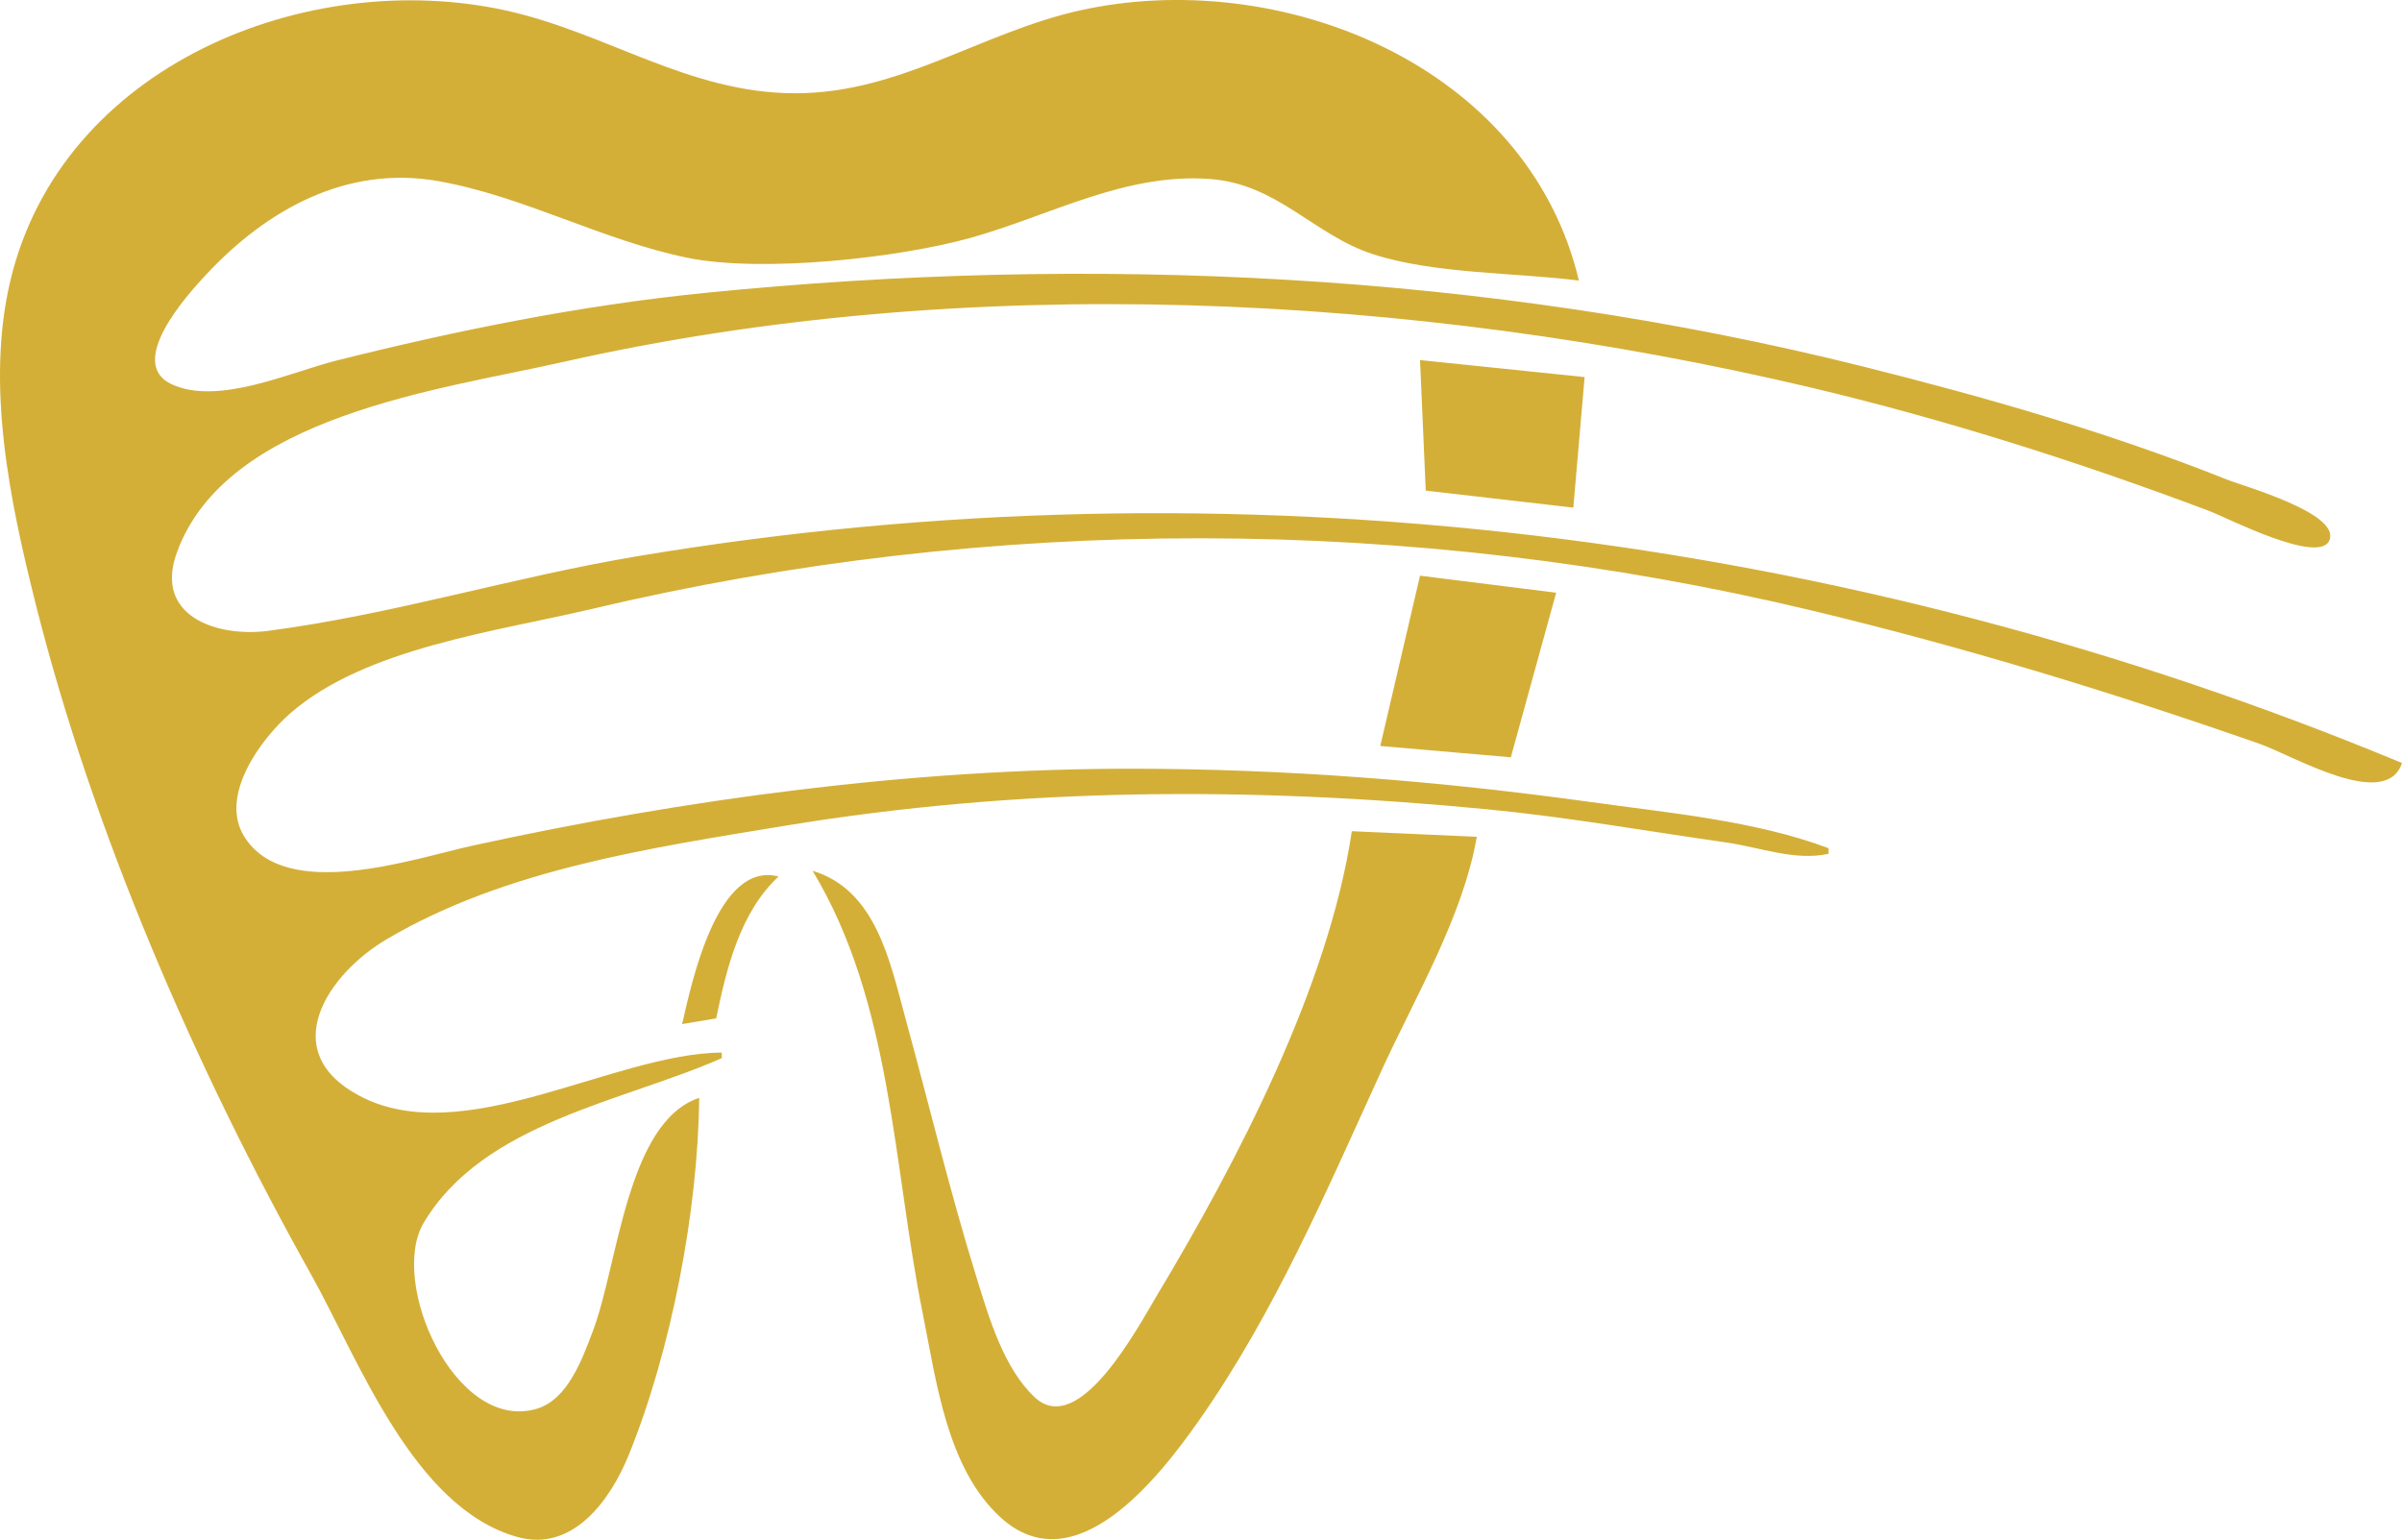
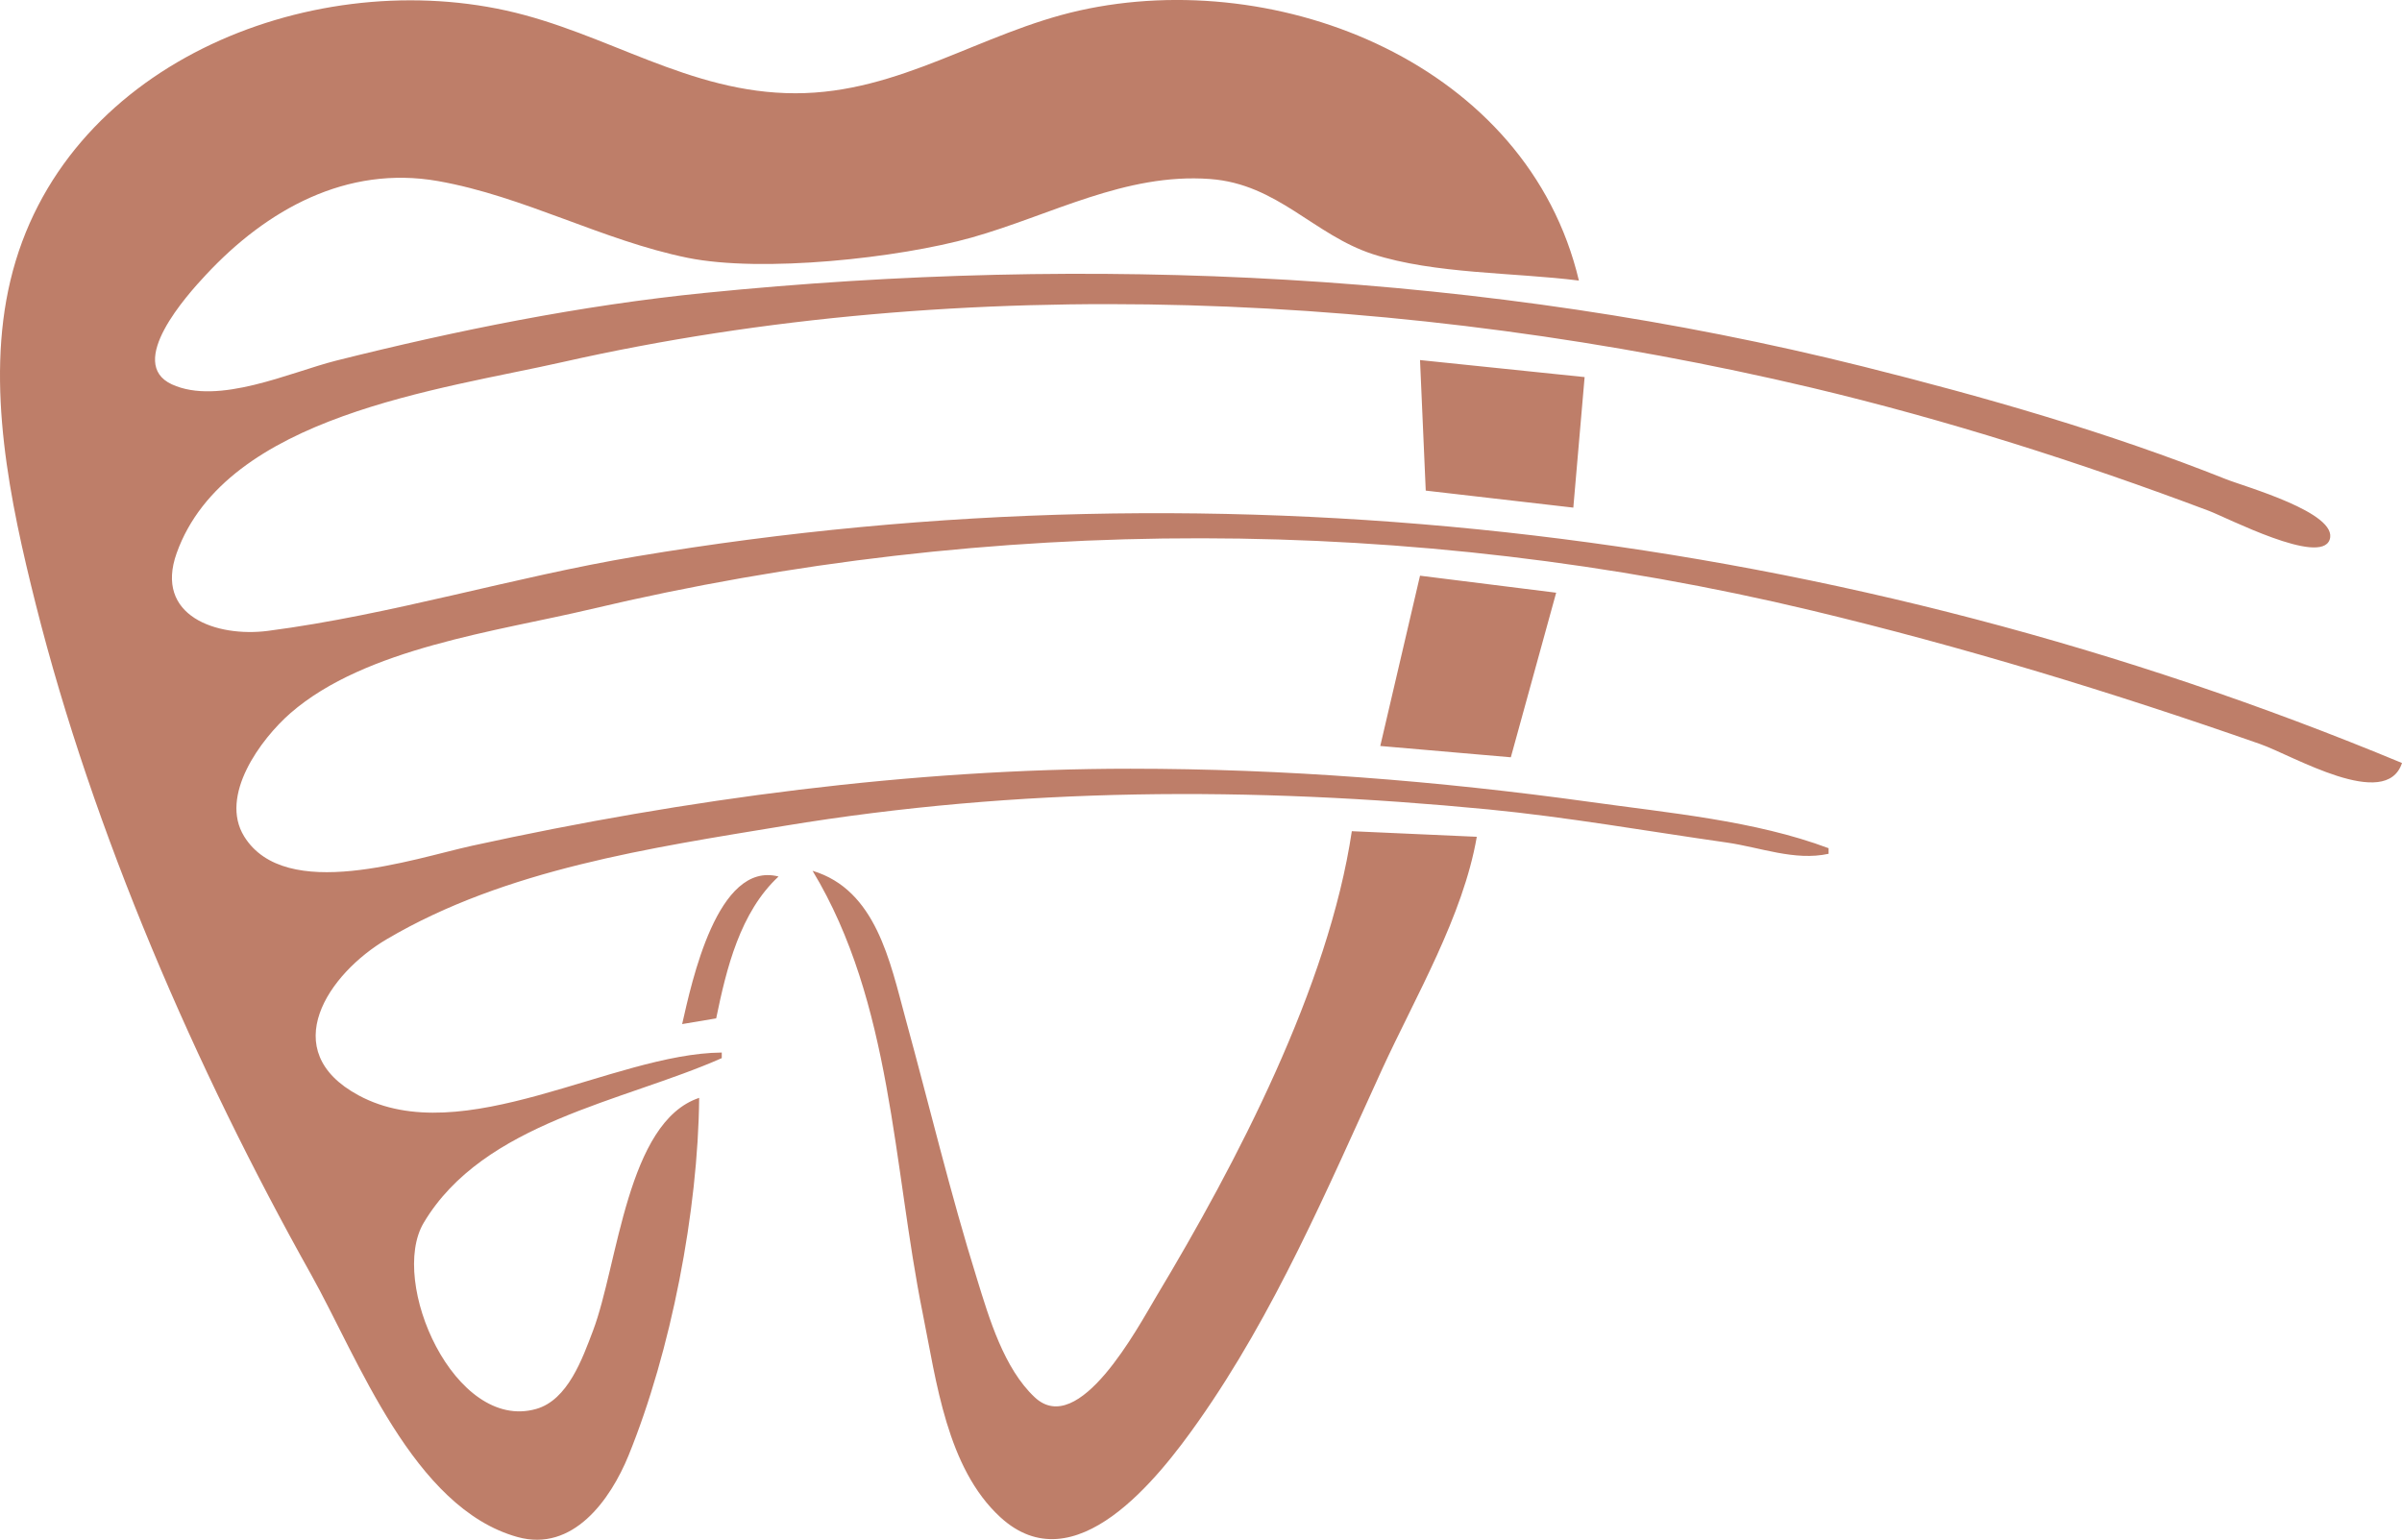
<svg xmlns="http://www.w3.org/2000/svg" xmlns:xlink="http://www.w3.org/1999/xlink" viewBox="0 0 18.49 11.853" version="1.1" id="svg19">
  <defs id="defs16">
    <color-profile name="ACES-CG-Linear--Academy-Color-Encoding-System-AP1-" xlink:href="file:///System/Library/ColorSync/Profiles/ACESCG%20Linear.icc" id="color-profile45" />
  </defs>
  <g id="layer1" style="display:inline">
-     <path style="display:inline;fill:#D4AF37;fill-opacity:1;stroke:none;stroke-width:0.044" d="M 5.382,8.452 C 4.826,8.637 4.758,9.733 4.565,10.244 4.484,10.457 4.372,10.778 4.127,10.847 3.501,11.025 2.99,9.869 3.262,9.413 3.723,8.64 4.798,8.482 5.556,8.146 V 8.103 C 4.719,8.11 3.561,8.864 2.761,8.433 2.122,8.089 2.527,7.495 2.978,7.23 3.892,6.691 5.008,6.528 6.037,6.358 7.849,6.059 9.633,6.055 11.455,6.231 c 0.615,0.06 1.224,0.168 1.835,0.255 0.26,0.037 0.525,0.144 0.786,0.087 V 6.53 C 13.509,6.317 12.84,6.258 12.242,6.174 11.066,6.011 9.889,5.918 8.702,5.918 c -1.682,0 -3.425,0.233 -5.068,0.593 C 3.18,6.611 2.198,6.951 1.88,6.44 1.685,6.126 2.007,5.69 2.236,5.49 2.814,4.987 3.827,4.861 4.551,4.689 7.632,3.959 10.866,3.962 13.946,4.7 c 1.172,0.281 2.315,0.63 3.452,1.028 0.249,0.087 0.969,0.519 1.092,0.146 C 14.203,4.092 9.482,3.515 4.901,4.283 3.951,4.442 3.015,4.733 2.061,4.857 1.669,4.907 1.186,4.744 1.36,4.258 1.739,3.199 3.401,2.998 4.333,2.787 7.431,2.087 10.866,2.256 13.946,2.985 14.981,3.231 16.009,3.558 17.004,3.933 17.14,3.984 17.861,4.357 17.933,4.155 18.006,3.948 17.271,3.744 17.135,3.689 16.229,3.328 15.285,3.058 14.339,2.821 11.434,2.095 8.394,1.957 5.425,2.255 4.469,2.351 3.517,2.543 2.585,2.777 2.234,2.866 1.681,3.123 1.323,2.959 0.968,2.795 1.439,2.272 1.584,2.117 2.052,1.614 2.668,1.27 3.372,1.394 4.034,1.511 4.636,1.851 5.294,1.985 5.868,2.101 6.917,1.987 7.479,1.829 8.089,1.657 8.661,1.33 9.314,1.378 9.835,1.416 10.113,1.809 10.569,1.957 11.043,2.11 11.657,2.097 12.154,2.16 11.76,0.497 9.85,-0.263 8.309,0.081 7.55,0.251 6.926,0.718 6.124,0.718 5.304,0.719 4.673,0.253 3.896,0.081 2.36,-0.257 0.473,0.507 0.08,2.16 -0.112,2.965 0.077,3.863 0.275,4.651 0.717,6.409 1.507,8.227 2.392,9.807 c 0.366,0.653 0.788,1.803 1.592,2.026 0.426,0.118 0.714,-0.285 0.854,-0.627 C 5.166,10.4 5.374,9.321 5.382,8.452 m 5.549,-5.68 0.044,1.005 1.136,0.131 0.087,-1.005 -1.267,-0.131 m 0,1.66 L 10.625,5.743 11.63,5.83 11.979,4.563 10.931,4.432 M 10.406,6.399 C 10.227,7.598 9.519,8.952 8.901,9.981 8.761,10.215 8.305,11.078 7.964,10.756 7.728,10.534 7.615,10.151 7.522,9.85 7.315,9.187 7.154,8.511 6.97,7.84 6.851,7.403 6.743,6.85 6.255,6.704 6.868,7.719 6.873,8.972 7.103,10.112 c 0.105,0.521 0.185,1.188 0.596,1.567 0.573,0.528 1.22,-0.302 1.526,-0.737 C 9.811,10.11 10.217,9.155 10.638,8.234 10.895,7.674 11.263,7.052 11.368,6.442 L 10.406,6.399 M 5.251,7.884 5.513,7.84 C 5.592,7.456 5.697,7.023 5.993,6.748 5.521,6.625 5.324,7.565 5.251,7.884" id="path381" />
+     <path style="display:inline;fill:#be7e69;fill-opacity:1;stroke:none;stroke-width:0.044" d="M 5.382,8.452 C 4.826,8.637 4.758,9.733 4.565,10.244 4.484,10.457 4.372,10.778 4.127,10.847 3.501,11.025 2.99,9.869 3.262,9.413 3.723,8.64 4.798,8.482 5.556,8.146 V 8.103 C 4.719,8.11 3.561,8.864 2.761,8.433 2.122,8.089 2.527,7.495 2.978,7.23 3.892,6.691 5.008,6.528 6.037,6.358 7.849,6.059 9.633,6.055 11.455,6.231 c 0.615,0.06 1.224,0.168 1.835,0.255 0.26,0.037 0.525,0.144 0.786,0.087 V 6.53 C 13.509,6.317 12.84,6.258 12.242,6.174 11.066,6.011 9.889,5.918 8.702,5.918 c -1.682,0 -3.425,0.233 -5.068,0.593 C 3.18,6.611 2.198,6.951 1.88,6.44 1.685,6.126 2.007,5.69 2.236,5.49 2.814,4.987 3.827,4.861 4.551,4.689 7.632,3.959 10.866,3.962 13.946,4.7 c 1.172,0.281 2.315,0.63 3.452,1.028 0.249,0.087 0.969,0.519 1.092,0.146 C 14.203,4.092 9.482,3.515 4.901,4.283 3.951,4.442 3.015,4.733 2.061,4.857 1.669,4.907 1.186,4.744 1.36,4.258 1.739,3.199 3.401,2.998 4.333,2.787 7.431,2.087 10.866,2.256 13.946,2.985 14.981,3.231 16.009,3.558 17.004,3.933 17.14,3.984 17.861,4.357 17.933,4.155 18.006,3.948 17.271,3.744 17.135,3.689 16.229,3.328 15.285,3.058 14.339,2.821 11.434,2.095 8.394,1.957 5.425,2.255 4.469,2.351 3.517,2.543 2.585,2.777 2.234,2.866 1.681,3.123 1.323,2.959 0.968,2.795 1.439,2.272 1.584,2.117 2.052,1.614 2.668,1.27 3.372,1.394 4.034,1.511 4.636,1.851 5.294,1.985 5.868,2.101 6.917,1.987 7.479,1.829 8.089,1.657 8.661,1.33 9.314,1.378 9.835,1.416 10.113,1.809 10.569,1.957 11.043,2.11 11.657,2.097 12.154,2.16 11.76,0.497 9.85,-0.263 8.309,0.081 7.55,0.251 6.926,0.718 6.124,0.718 5.304,0.719 4.673,0.253 3.896,0.081 2.36,-0.257 0.473,0.507 0.08,2.16 -0.112,2.965 0.077,3.863 0.275,4.651 0.717,6.409 1.507,8.227 2.392,9.807 c 0.366,0.653 0.788,1.803 1.592,2.026 0.426,0.118 0.714,-0.285 0.854,-0.627 C 5.166,10.4 5.374,9.321 5.382,8.452 m 5.549,-5.68 0.044,1.005 1.136,0.131 0.087,-1.005 -1.267,-0.131 m 0,1.66 L 10.625,5.743 11.63,5.83 11.979,4.563 10.931,4.432 M 10.406,6.399 C 10.227,7.598 9.519,8.952 8.901,9.981 8.761,10.215 8.305,11.078 7.964,10.756 7.728,10.534 7.615,10.151 7.522,9.85 7.315,9.187 7.154,8.511 6.97,7.84 6.851,7.403 6.743,6.85 6.255,6.704 6.868,7.719 6.873,8.972 7.103,10.112 c 0.105,0.521 0.185,1.188 0.596,1.567 0.573,0.528 1.22,-0.302 1.526,-0.737 C 9.811,10.11 10.217,9.155 10.638,8.234 10.895,7.674 11.263,7.052 11.368,6.442 L 10.406,6.399 M 5.251,7.884 5.513,7.84 C 5.592,7.456 5.697,7.023 5.993,6.748 5.521,6.625 5.324,7.565 5.251,7.884" id="path381" />
  </g>
</svg>
